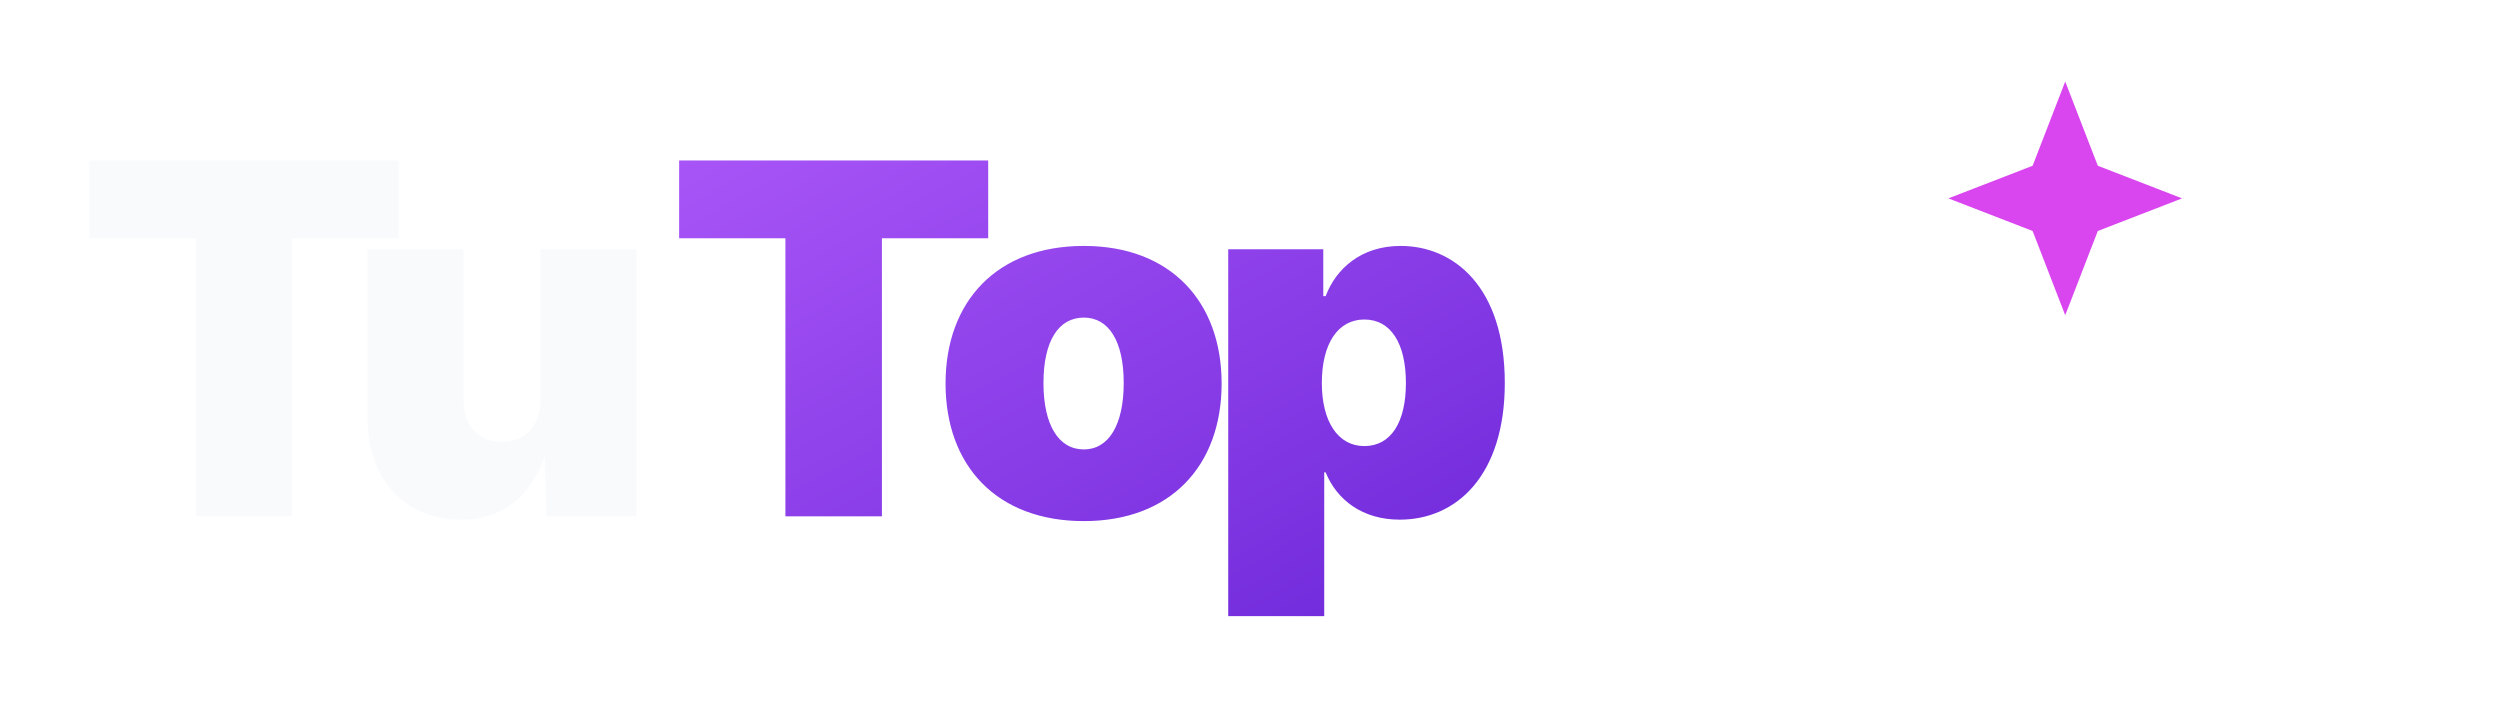
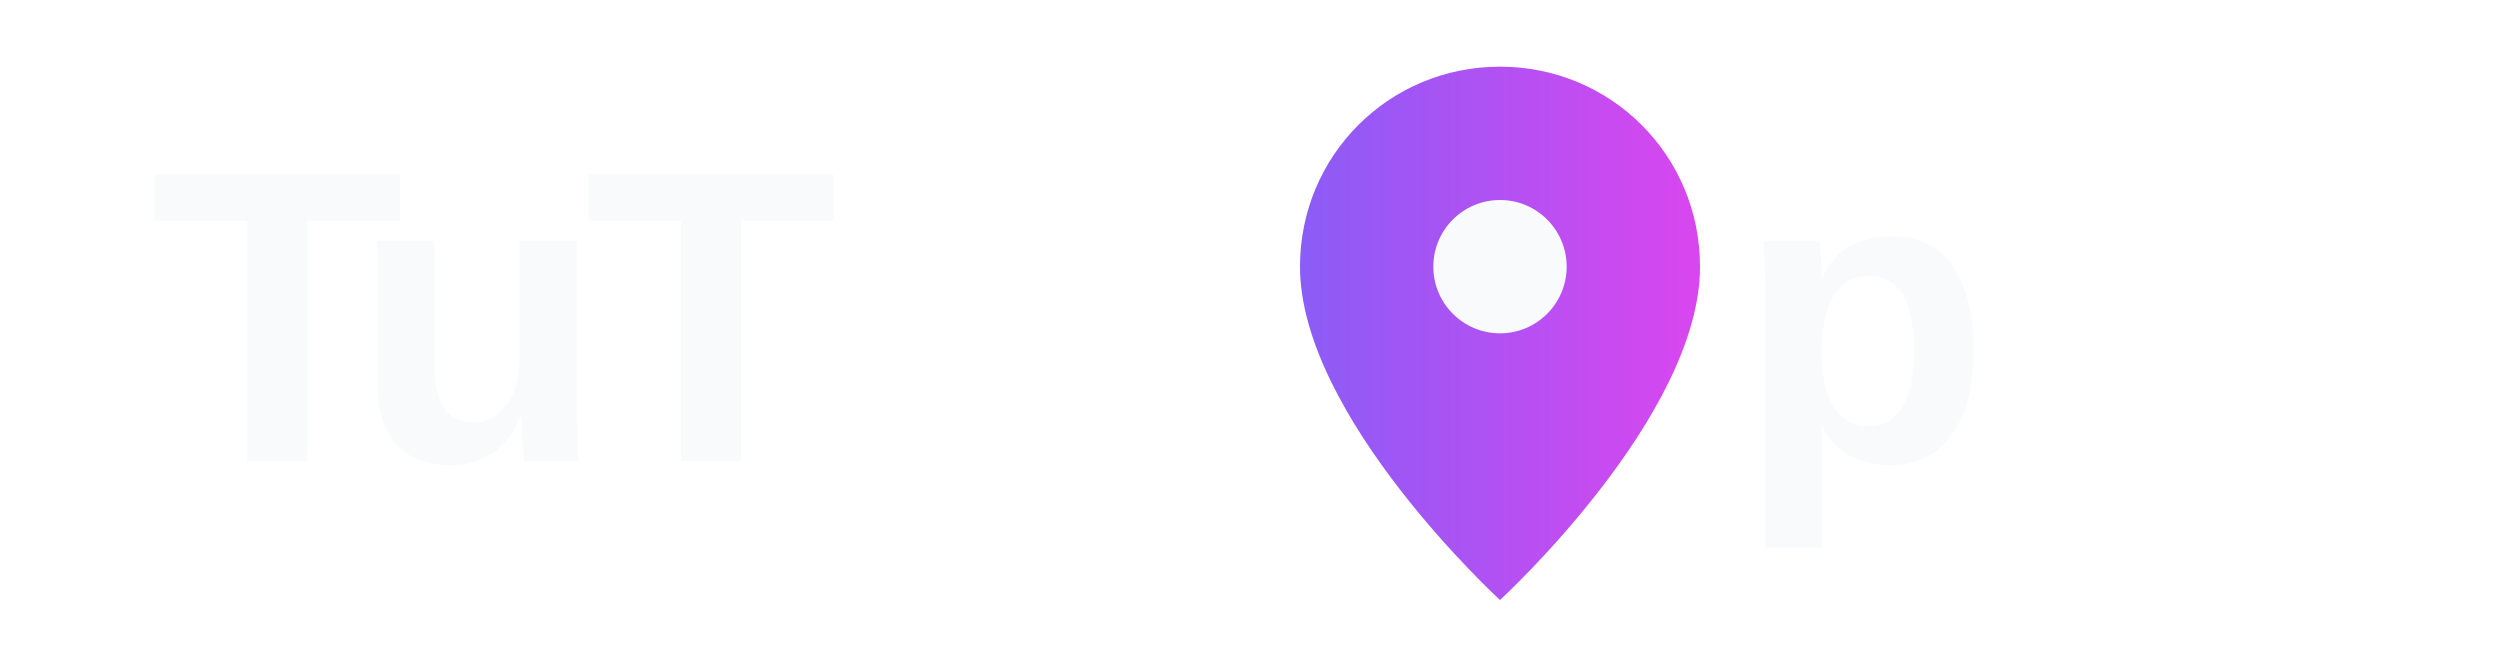
- <svg xmlns="http://www.w3.org/2000/svg" viewBox="0 0 920 260" role="img" aria-label="TuTop">
+ <svg xmlns="http://www.w3.org/2000/svg" viewBox="0 0 900 240">
  <defs>
-     <linearGradient id="p" x1="0" y1="0" x2="1" y2="1">
-       <stop stop-color="#a855f7" />
-       <stop offset="1" stop-color="#6d28d9" />
+     <linearGradient id="v" x1="0" x2="1">
+       <stop stop-color="#8B5CF6" />
+       <stop offset="1" stop-color="#D946EF" />
    </linearGradient>
  </defs>
-   <rect width="920" height="260" fill="none" />
-   <text x="28" y="190" font-family="Inter, Arial, sans-serif" font-size="180" font-weight="900" letter-spacing="-12" fill="#f8fafc">Tu</text>
-   <text x="245" y="190" font-family="Inter, Arial, sans-serif" font-size="180" font-weight="900" letter-spacing="-12" fill="url(#p)">Top</text>
-   <path d="M760 30l12 31 31 12-31 12-12 31-12-31-31-12 31-12z" fill="#d946ef" />
+   <text x="54" y="166" font-family="Arial,Helvetica,sans-serif" font-size="150" font-weight="900" letter-spacing="-8" fill="#F8FAFC">TuT</text>
+   <path d="M468 96c0-40 32-72 72-72s72 32 72 72c0 54-72 120-72 120s-72-66-72-120Z" fill="url(#v)" />
+   <circle cx="540" cy="96" r="24" fill="#F8FAFC" />
+   <text x="625" y="166" font-family="Arial,Helvetica,sans-serif" font-size="150" font-weight="900" letter-spacing="-8" fill="#F8FAFC">p</text>
</svg>
